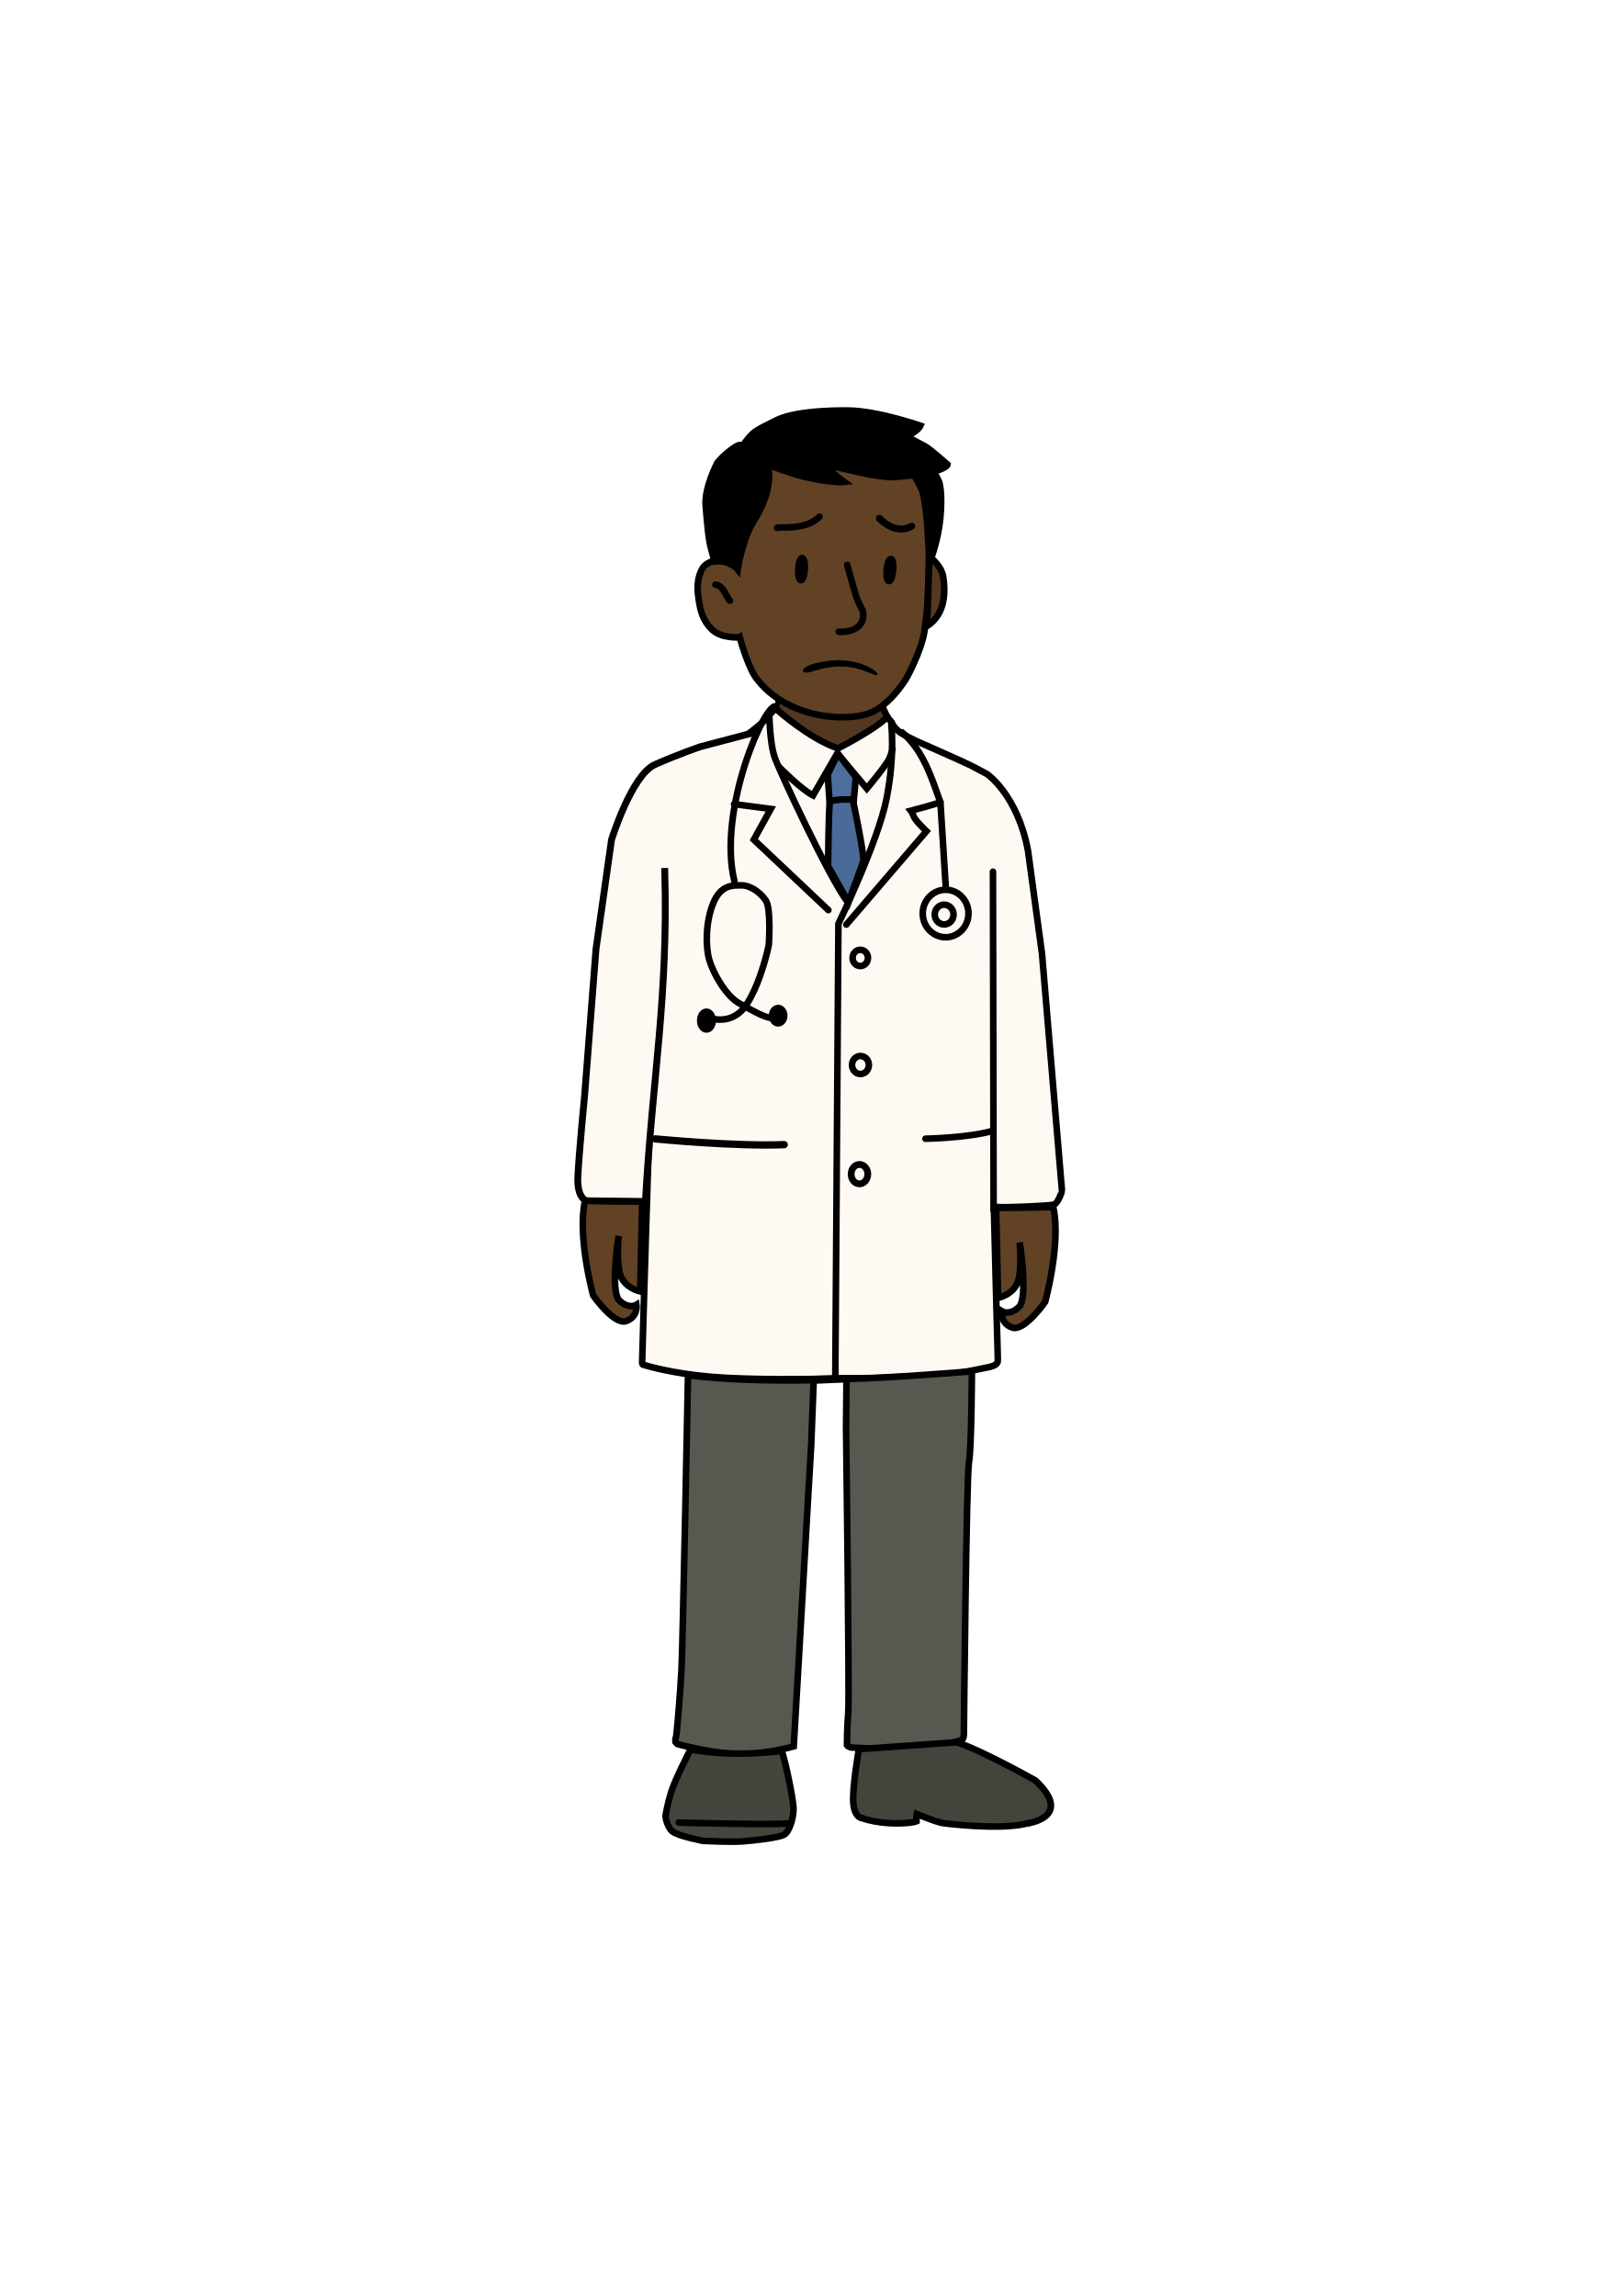
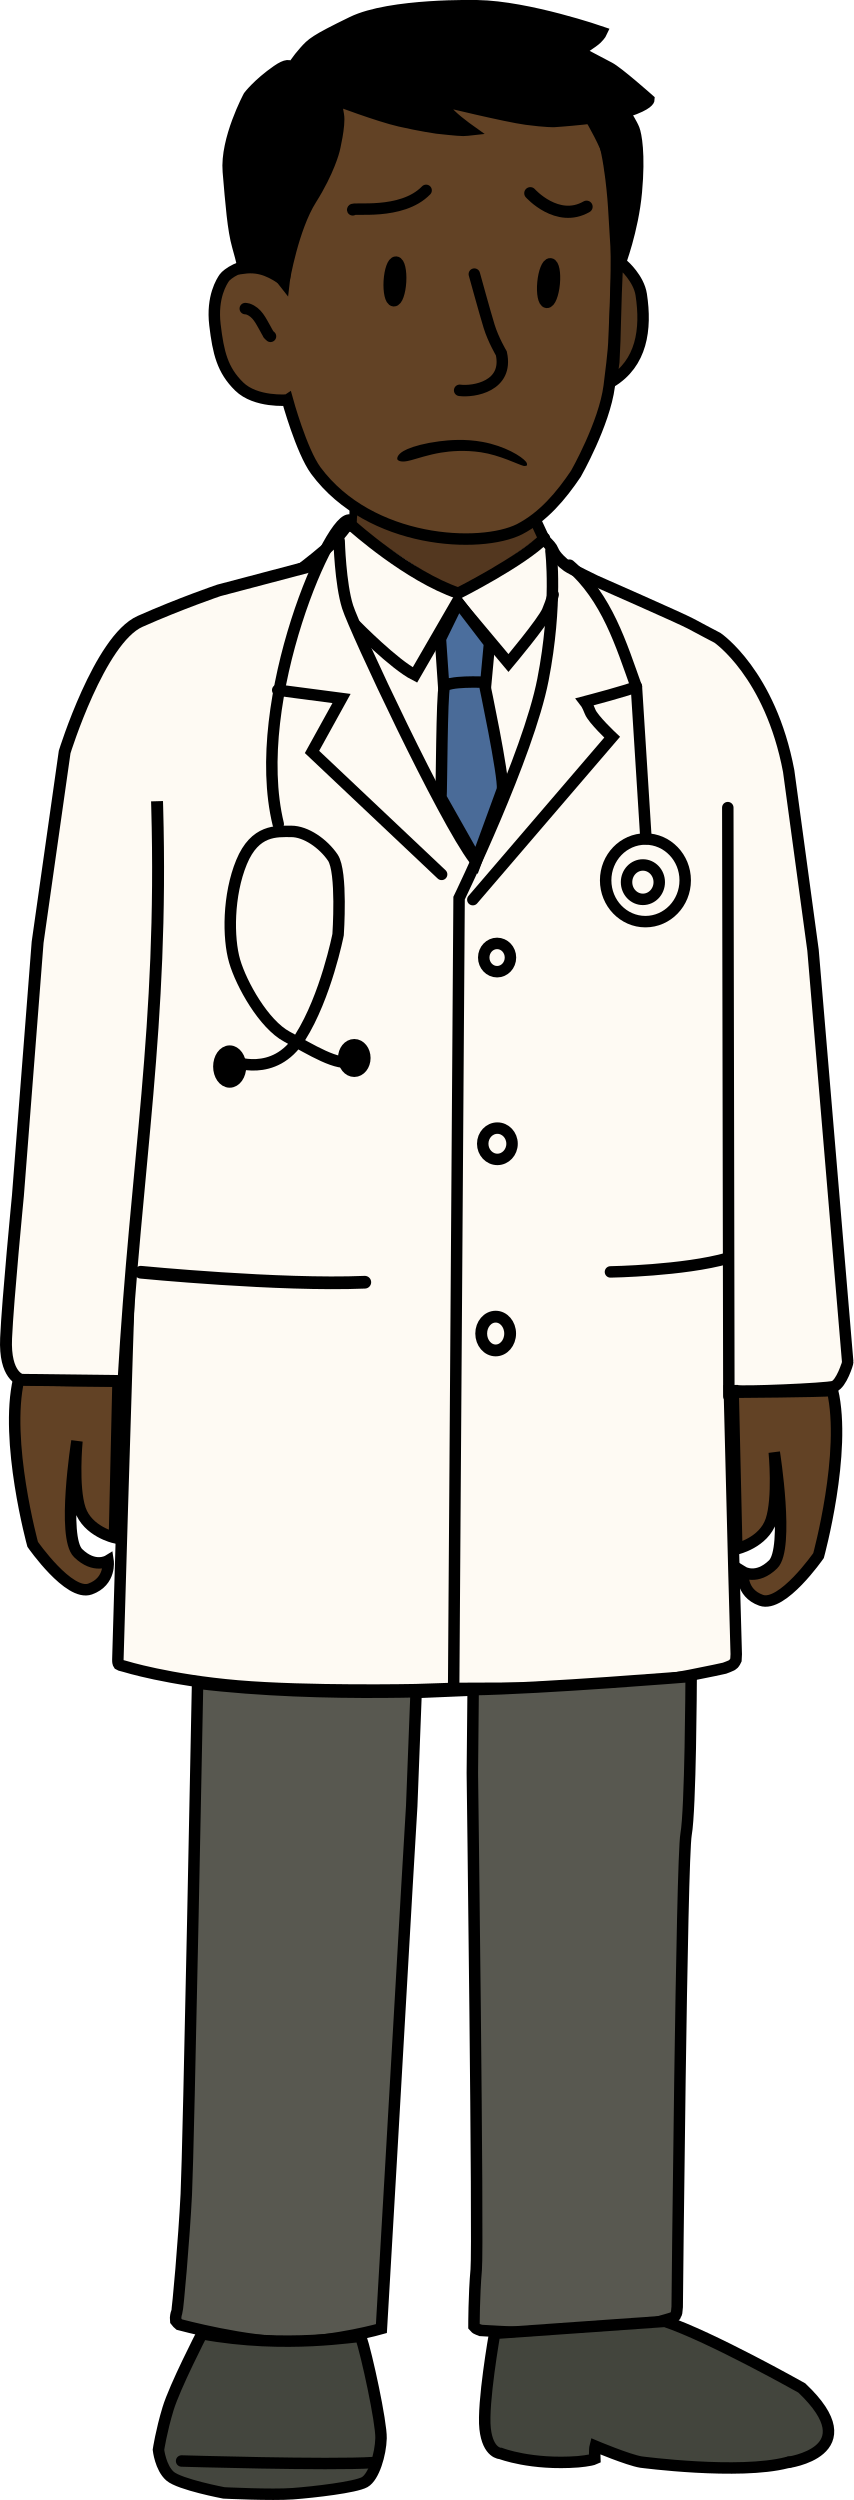
- <svg xmlns="http://www.w3.org/2000/svg" width="210mm" height="297mm" viewBox="0 0 210 297" version="1.1" id="svg1">
+ <svg xmlns="http://www.w3.org/2000/svg" width="63.487mm" height="185.981mm" viewBox="0 0 63.487 185.981" version="1.1" id="svg1">
  <defs id="defs1">
    </defs>
-   <g id="layer1">
+   <g id="layer1" transform="translate(-74.2833,-52.677)">
    <g id="g127" transform="matrix(1.79428,0,0,1.79428,-100.7666,-101.0694)">
      <path style="opacity:1;fill:#fefaf3;fill-opacity:1;stroke:#000000;stroke-width:0.475;stroke-linecap:round;stroke-dasharray:none;stroke-opacity:1;paint-order:fill markers stroke" d="m 127.987,150.757 0.098,3.513 -0.012,0.24 c 0,0 -0.029,0.061 -0.041,0.081 -0.012,0.02 -0.061,0.093 -0.085,0.106 -0.024,0.012 -0.037,0.024 -0.065,0.041 -0.029,0.016 -0.134,0.057 -0.134,0.057 l -0.15,0.057 c 0,0 -2.644,0.591 -3.633,0.614 -0.989,0.023 -3.985,0.207 -4.756,0.213 -0.771,0.006 -2.841,0.011 -2.841,0.011 l -1.57,0.052 c 0,0 -4.49,0.09 -7.369,-0.154 -2.879,-0.244 -4.701,-0.813 -4.701,-0.813 l -0.169,-0.045 -0.07,-0.036 -0.023,-0.039 -0.014,-0.053 -0.004,-0.043 -10e-4,-0.075 c 0,0 1.127,-40.001 1.684,-42.45 l 5.978,-2.803 c 0,0 1.017,-0.777 1.315,-1.108 0.298,-0.331 0.488,-0.595 0.488,-0.595 l 0.215,-0.05 0.141,0.008 0.017,-0.51 7.647,0.935 c 0,0 0.463,0.344 0.554,0.592 0.091,0.248 0.422,0.537 0.595,0.661 0.174,0.124 1.166,0.604 1.166,0.604 0,0 3.572,1.571 3.936,1.769 0.364,0.198 1.124,0.595 1.124,0.595 0,0 2.191,1.488 2.952,5.523 l 1.009,7.425 1.439,17.082 c 0.008,0.033 -0.265,0.91 -0.579,1.009 -0.314,0.099 -3.87,0.24 -4.027,0.174 l -0.302,0.006 z" id="path57" />
      <path style="opacity:1;fill:none;fill-opacity:1;stroke:#000000;stroke-width:0.475;stroke-linecap:round;stroke-dasharray:none;stroke-opacity:1;paint-order:fill markers stroke" d="m 127.779,143.579 -0.044,-24.407" id="path61" />
      <path style="opacity:1;fill:none;fill-opacity:1;stroke:#000000;stroke-width:0.475;stroke-linecap:round;stroke-dasharray:none;stroke-opacity:1;paint-order:fill markers stroke" d="m 122.87,138.422 c 0,0 3.029,-0.047 4.876,-0.573" id="path62" />
      <path style="opacity:1;fill:none;fill-opacity:1;stroke:#000000;stroke-width:0.475;stroke-linecap:round;stroke-dasharray:none;stroke-opacity:1;paint-order:fill markers stroke" d="m 116.369,155.658 0.225,-32.734 c 0,0 2.865,-5.912 3.477,-9.054 0.612,-3.142 0.331,-5.341 0.331,-5.341" id="path63" />
      <path style="opacity:1;fill:#53371f;fill-opacity:1;stroke:none;stroke-width:0.475;stroke-linecap:round;stroke-dasharray:none;paint-order:fill markers stroke" d="m 112.405,106.69 -0.081,0.846 4.245,2.814 3.448,-2.456 -0.211,-0.651 -7.254,-0.553" id="path66" />
      <path style="opacity:1;fill:none;fill-opacity:1;stroke:#000000;stroke-width:0.475;stroke-linecap:round;stroke-dasharray:none;stroke-opacity:1;paint-order:fill markers stroke" d="m 112.181,107.506 c 0,0 2.299,2.067 4.382,2.778 0,0 2.646,-1.339 3.572,-2.282" id="path67" />
      <path style="opacity:1;fill:none;fill-opacity:1;stroke:#000000;stroke-width:0.475;stroke-linecap:round;stroke-dasharray:none;stroke-opacity:1;paint-order:fill markers stroke" d="m 111.622,108.114 c 0,0 0.047,1.777 0.351,2.736 0.304,0.959 3.976,8.793 5.262,10.477" id="path68" />
      <path style="opacity:1;fill:none;fill-opacity:1;stroke:#000000;stroke-width:0.475;stroke-linecap:round;stroke-dasharray:none;stroke-opacity:1;paint-order:fill markers stroke" d="m 117.164,122.987 5.776,-6.735 c 0,0 -0.795,-0.748 -0.912,-1.052 -0.117,-0.304 -0.21,-0.421 -0.21,-0.421 0,0 1.964,-0.514 2.128,-0.631" id="path83" />
      <path style="opacity:1;fill:none;fill-opacity:1;stroke:#000000;stroke-width:0.475;stroke-linecap:round;stroke-dasharray:none;stroke-opacity:1;paint-order:fill markers stroke" d="m 121.176,109.12 c 1.549,1.33 2.145,3.308 2.771,5.057 l 0.396,6.284" id="path84" />
      <path style="opacity:1;fill:none;fill-opacity:1;stroke:#000000;stroke-width:0.475;stroke-linecap:round;stroke-dasharray:none;stroke-opacity:1;paint-order:fill markers stroke" d="m 112.104,107.264 c -0.738,-0.449 -4.258,7.44 -3.008,12.59" id="path85" />
      <path style="opacity:1;fill:none;fill-opacity:1;stroke:#000000;stroke-width:0.475;stroke-linecap:round;stroke-dasharray:none;stroke-opacity:1;paint-order:fill markers stroke" d="m 107.205,129.684 c 0,0 1.722,0.724 2.798,-0.984 1.076,-1.707 1.575,-4.263 1.575,-4.263 0,0 0.179,-2.608 -0.219,-3.193 -0.398,-0.585 -1.117,-1.087 -1.725,-1.087 -0.608,0 -1.498,-0.083 -2.059,1.274 -0.561,1.356 -0.567,3.149 -0.286,4.108 0.281,0.959 1.208,2.614 2.167,3.128 0.959,0.514 2.167,1.281 2.681,1" id="path86" />
      <path style="opacity:1;fill:none;fill-opacity:1;stroke:#000000;stroke-width:0.475;stroke-linecap:round;stroke-dasharray:none;stroke-opacity:1;paint-order:fill markers stroke" d="m 109.074,114.3 2.646,0.347 -1.224,2.216 5.374,5.077" id="path92" />
      <path style="opacity:1;fill:none;fill-opacity:1;stroke:#000000;stroke-width:0.527;stroke-linecap:round;stroke-dasharray:none;stroke-opacity:1;paint-order:fill markers stroke" d="m 103.398,138.435 c 0,0 5.768,0.562 9.287,0.414" id="path99" />
      <path style="opacity:1;fill:none;fill-opacity:1;stroke:#000000;stroke-width:0.475;stroke-linecap:round;stroke-dasharray:none;stroke-opacity:1;paint-order:fill markers stroke" d="m 112.316,111.621 c 0,0 1.571,1.604 2.447,2.051 l 1.753,-3.034 2.125,2.538 c 0,0 1.43,-1.703 1.621,-2.158 0.19,-0.455 0.232,-0.678 0.232,-0.678" id="path103" />
      <path style="opacity:1;fill:#4b6e9d;fill-opacity:1;stroke:#000000;stroke-width:0.475;stroke-linecap:round;stroke-dasharray:none;stroke-opacity:1;paint-order:fill markers stroke" d="m 115.82,112.171 0.129,1.883 1.754,-0.059 0.152,-1.637 -1.298,-1.695 z" id="path115" />
      <path style="opacity:1;fill:#4a6b98;fill-opacity:1;stroke:#000000;stroke-width:0.475;stroke-linecap:round;stroke-dasharray:none;stroke-opacity:1;paint-order:fill markers stroke" d="m 115.843,118.755 c 0.023,-0.246 0.035,-4.315 0.14,-4.584 0.105,-0.269 1.649,-0.199 1.649,-0.199 0,0 0.83,3.917 0.76,4.443 l -1.076,2.947 z" id="path116" />
      <ellipse style="opacity:1;fill:none;fill-opacity:1;stroke:#000000;stroke-width:0.475;stroke-linecap:round;stroke-dasharray:none;stroke-opacity:1;paint-order:fill markers stroke" id="ellipse116" cx="118.17" cy="125.388" rx="0.554" ry="0.587" />
      <ellipse style="opacity:1;fill:none;fill-opacity:1;stroke:#000000;stroke-width:0.475;stroke-linecap:round;stroke-dasharray:none;stroke-opacity:1;paint-order:fill markers stroke" id="ellipse117" cx="118.182" cy="133.108" rx="0.608" ry="0.649" />
      <ellipse style="opacity:1;fill:none;fill-opacity:1;stroke:#000000;stroke-width:0.475;stroke-linecap:round;stroke-dasharray:none;stroke-opacity:1;paint-order:fill markers stroke" id="ellipse118" cx="124.32" cy="122.186" rx="1.649" ry="1.713" />
      <ellipse style="opacity:1;fill:none;fill-opacity:1;stroke:#000000;stroke-width:0.475;stroke-linecap:round;stroke-dasharray:none;stroke-opacity:1;paint-order:fill markers stroke" id="ellipse119" cx="124.215" cy="122.262" rx="0.678" ry="0.713" />
      <ellipse style="opacity:1;fill:#000000;fill-opacity:1;stroke:#000000;stroke-width:0.475;stroke-linecap:round;stroke-dasharray:none;stroke-opacity:1;paint-order:fill markers stroke" id="ellipse120" cx="112.249" cy="129.552" rx="0.438" ry="0.55" />
      <ellipse style="opacity:1;fill:#000000;fill-opacity:1;stroke:#000000;stroke-width:0.475;stroke-linecap:round;stroke-dasharray:none;stroke-opacity:1;paint-order:fill markers stroke" id="ellipse121" cx="107.083" cy="129.907" rx="0.449" ry="0.64" />
      <path style="opacity:1;fill:#585850;fill-opacity:1;stroke:#000000;stroke-width:0.475;stroke-linecap:round;stroke-dasharray:none;stroke-opacity:1;paint-order:fill markers stroke" d="m 105.752,155.471 c 0,0 -0.374,19.317 -0.468,21.188 -0.093,1.871 -0.352,4.788 -0.393,4.887 -0.041,0.099 -0.05,0.232 -0.05,0.232 l 0.008,0.132 0.074,0.091 0.074,0.066 c 0,0 2.819,0.761 4.672,0.728 1.852,-0.033 3.704,-0.562 3.704,-0.562 0,0 0.794,-13.593 0.827,-14.287 0.033,-0.695 0.43,-7.375 0.43,-7.375 l 0.182,-4.713 2.365,-0.099 -0.033,3.44 c 0,0 0.254,19.567 0.16,20.596 -0.093,1.029 -0.093,2.339 -0.093,2.339 l 0.078,0.084 c 0,0 0.05,0.037 0.079,0.045 0.029,0.008 0.083,0.029 0.083,0.029 l 0.041,0.017 c 0,0 4.581,0.289 5.705,0.058 1.124,-0.232 2.194,-0.566 2.194,-0.566 0,0 0.064,-0.023 0.088,-0.035 0.023,-0.012 0.059,-0.047 0.059,-0.047 0,0 0.041,-0.035 0.047,-0.059 0.006,-0.023 0.029,-0.099 0.029,-0.099 l 0.023,-0.228 c 0,0 0.181,-18.563 0.368,-19.592 0.187,-1.029 0.21,-6.408 0.21,-6.408 l 0.012,-0.14 c 0,0 -6.174,0.503 -9.097,0.55 0,0 -6.118,0.371 -11.377,-0.269 z" id="path121" />
      <path style="opacity:1;fill:#44463e;fill-opacity:1;stroke:#000000;stroke-width:0.475;stroke-linecap:round;stroke-dasharray:none;stroke-opacity:1;paint-order:fill markers stroke" d="m 105.933,182.447 c 0,0 -1.124,2.183 -1.406,3.109 -0.281,0.926 -0.397,1.703 -0.397,1.703 0,0 0.083,0.744 0.48,1.091 0.397,0.347 2.232,0.695 2.232,0.695 0,0 1.984,0.099 2.861,0.033 0.876,-0.066 2.596,-0.265 2.977,-0.48 0.38,-0.215 0.661,-1.158 0.678,-1.819 0.017,-0.661 -0.595,-3.489 -0.843,-4.217 -0.066,-0.05 -3.076,0.529 -6.582,-0.116 z" id="path122" />
      <path style="opacity:1;fill:none;fill-opacity:1;stroke:#000000;stroke-width:0.475;stroke-linecap:round;stroke-dasharray:none;stroke-opacity:1;paint-order:fill markers stroke" d="m 105.089,187.722 c 0,0 6.168,0.182 7.938,0.066" id="path123" />
      <path style="opacity:1;fill:#43453d;fill-opacity:1;stroke:#000000;stroke-width:0.475;stroke-linecap:round;stroke-dasharray:none;stroke-opacity:1;paint-order:fill markers stroke" d="m 118.07,182.43 c 0,0 -0.513,2.91 -0.397,3.952 0.116,1.042 0.649,1.029 0.649,1.029 0,0 1.253,0.488 3.204,0.343 0,0 0.531,-0.046 0.695,-0.123 0,0 -0.018,-0.386 0.018,-0.526 0,0 1.362,0.573 1.894,0.661 0,0 4.069,0.538 6.057,0.023 0,0 3.424,-0.432 0.613,-3.095 0,0 -3.754,-2.117 -5.672,-2.762 z" id="path124" />
      <path style="opacity:1;fill:none;fill-opacity:1;stroke:#000000;stroke-width:0.475;stroke-linecap:round;stroke-dasharray:none;stroke-opacity:1;paint-order:fill markers stroke" d="M 130.272,187.767 Z" id="path125" />
      <path style="opacity:1;fill:#624225;fill-opacity:1;stroke:#000000;stroke-width:0.475;stroke-linecap:round;stroke-dasharray:none;stroke-opacity:1;paint-order:fill markers stroke" d="m 128.108,149.903 c 0,0 1.108,-0.248 1.422,-1.174 0.314,-0.926 0.132,-2.828 0.132,-2.828 0,0 0.628,3.985 -0.05,4.647 -0.678,0.661 -1.24,0.314 -1.24,0.314 0,0 -0.132,0.86 0.744,1.174 0.876,0.314 2.381,-1.852 2.381,-1.852 0,0 1.174,-4.283 0.579,-6.846 -0.446,0.05 -4.118,0.074 -4.118,0.074 z" id="path126" />
      <ellipse style="opacity:1;fill:none;fill-opacity:1;stroke:#000000;stroke-width:0.49;stroke-linecap:round;stroke-dasharray:none;stroke-opacity:1;paint-order:fill markers stroke" id="ellipse126" cx="118.111" cy="140.977" rx="0.6" ry="0.7" />
      <path style="opacity:1;fill:#43453d;fill-opacity:1;stroke:#000000;stroke-width:0.475;stroke-linecap:round;stroke-dasharray:none;stroke-opacity:1;paint-order:fill markers stroke" d="m 119.79,107.33 0.314,0.678" id="path127" />
      <path style="opacity:1;fill:#624225;fill-opacity:1;stroke:#000000;stroke-width:0.475;stroke-linecap:round;stroke-dasharray:none;stroke-opacity:1;paint-order:fill markers stroke" d="m 102.304,149.436 c 0,0 -1.108,-0.248 -1.422,-1.174 -0.314,-0.926 -0.132,-2.828 -0.132,-2.828 0,0 -0.628,3.985 0.05,4.647 0.678,0.661 1.24,0.314 1.24,0.314 0,0 0.132,0.86 -0.744,1.174 -0.876,0.314 -2.381,-1.852 -2.381,-1.852 0,0 -1.174,-4.283 -0.579,-6.846 0.446,0.05 4.118,0.074 4.118,0.074 z" id="path138" />
    </g>
    <g id="g136" transform="matrix(1.79428,0,0,1.79428,-122.409,-92.66565)">
      <path style="opacity:1;fill:#624225;fill-opacity:1;stroke:#000000;stroke-width:0.475;stroke-linecap:square;stroke-dasharray:none;paint-order:fill markers stroke" d="m 121.539,97.587 c 0,0 0.579,2.11 1.177,2.927 2.26,3.048 6.826,3.241 8.443,2.433 1,-0.519 1.72,-1.383 2.34,-2.3 0,0 1.179,-2.068 1.382,-3.637 0.203,-1.57 0.195,-1.854 0.195,-1.854 0,0 0.146,-2.993 0.089,-3.952 -0.057,-0.96 -0.098,-1.626 -0.098,-1.626 0,0 -0.13,-2.196 -0.545,-3.155 -0.415,-0.96 -0.838,-1.285 -0.838,-1.285 l -11.389,-0.223 -0.897,7.775 c 0,0 -0.46,-0.598 -1.116,-0.679 -0.656,-0.081 -1.254,0.357 -1.357,0.506 -0.104,0.15 -0.529,0.794 -0.391,1.955 0.138,1.162 0.311,1.875 1.001,2.553 0.69,0.679 2.001,0.564 2.001,0.564 z" id="path128" />
      <path style="opacity:1;fill:none;fill-opacity:1;stroke:#000000;stroke-width:0.475;stroke-linecap:round;stroke-dasharray:none;paint-order:fill markers stroke" d="m 119.791,93.798 c 0,0 0.075,0.006 0.109,0.017 0.389,0.131 0.54,0.5 0.73,0.828 l 0.046,0.086 0.046,0.081 c 0.014,0.067 0.077,0.093 0.115,0.138" id="path129" />
      <ellipse style="opacity:1;fill:none;fill-opacity:1;stroke:#000000;stroke-width:0.475;stroke-linecap:round;stroke-dasharray:none;paint-order:fill markers stroke" id="ellipse129" cx="140.471" cy="79.936" rx="0.234" ry="0.803" transform="rotate(5.374154)" />
      <ellipse style="opacity:1;fill:none;fill-opacity:1;stroke:#000000;stroke-width:0.475;stroke-linecap:round;stroke-dasharray:none;paint-order:fill markers stroke" id="ellipse130" cx="131.211" cy="85.128" rx="0.234" ry="0.803" transform="rotate(3.360147)" />
      <path style="opacity:1;fill:none;fill-opacity:1;stroke:#000000;stroke-width:0.475;stroke-linecap:round;stroke-dasharray:none;paint-order:fill markers stroke" d="m 124.245,89.703 c -0.056,-0.121 2.026,0.247 3.044,-0.807" id="path130" />
      <path style="opacity:1;fill:none;fill-opacity:1;stroke:#000000;stroke-width:0.505;stroke-linecap:round;stroke-dasharray:none;paint-order:fill markers stroke" d="m 131.609,89.014 c 0,0 1.123,1.257 2.332,0.56" id="path131" />
      <path style="opacity:1;fill:none;fill-opacity:1;stroke:#000000;stroke-width:0.475;stroke-linecap:round;stroke-dasharray:none;paint-order:fill markers stroke" d="m 129.288,92.368 c 0,0 0.439,1.597 0.612,2.16 0.173,0.564 0.508,1.127 0.508,1.127 0.3,1.365 -1.142,1.607 -1.729,1.532" id="path132" />
      <path style="opacity:1;fill:#000000;fill-opacity:1;fill-rule:nonzero;stroke:none;stroke-width:0.475;stroke-linecap:round;stroke-dasharray:none;paint-order:fill markers stroke" d="m 114.745,104.141 0,0 c -0.018,0.037 -0.019,0.191 0.25,0.349 0.048,0.028 0.102,0.055 0.164,0.082 0.276,0.121 0.737,0.247 1.318,0.322 0.428,0.055 1.078,0.108 1.802,-0.025 0.91,-0.167 1.623,-0.597 1.802,-0.829 0.054,-0.07 0.032,-0.121 0.038,-0.144 -0.025,-0.003 -0.062,-0.04 -0.146,-0.02 -0.219,0.054 -0.977,0.447 -1.765,0.564 -0.667,0.099 -1.263,0.05 -1.662,-0.016 -0.514,-0.086 -0.98,-0.244 -1.225,-0.31 -0.06,-0.016 -0.115,-0.029 -0.165,-0.039 -0.281,-0.055 -0.388,0.024 -0.41,0.067 z" id="path133" transform="matrix(1,0,0,-1,11.35374,204.1949)" />
      <path style="opacity:1;fill:#000000;fill-opacity:1;stroke:#000000;stroke-width:0.475;stroke-linecap:round;stroke-dasharray:none;paint-order:fill markers stroke" d="m 121.401,92.619 c 0,0 0.368,-2.162 1.116,-3.347 0.748,-1.185 0.955,-2.047 0.955,-2.047 0,0 0.253,-1.035 0.178,-1.455 -0.075,-0.42 -0.109,-0.627 -0.109,-0.627 0,0 1.777,0.673 2.657,0.874 0.88,0.201 1.535,0.293 1.535,0.293 0,0 0.932,0.104 1.087,0.098 0.155,-0.006 0.253,-0.017 0.253,-0.017 0,0 -0.897,-0.638 -0.972,-0.886 -0.075,-0.247 -0.127,-0.316 -0.127,-0.316 0,0 2.645,0.644 3.468,0.753 0.822,0.109 1.15,0.098 1.15,0.098 0,0 2.201,-0.14 3.063,-0.425 0.862,-0.285 0.87,-0.48 0.87,-0.48 0,0 -1.3,-1.154 -1.645,-1.327 -0.345,-0.173 -1.277,-0.679 -1.277,-0.679 0,0 0.598,-0.368 0.759,-0.529 0.161,-0.161 0.207,-0.265 0.207,-0.265 0,0 -3.048,-1.058 -5.152,-1.093 0,0 -3.6,-0.092 -5.187,0.679 -1.587,0.771 -1.679,0.886 -1.978,1.219 -0.299,0.334 -0.518,0.667 -0.541,0.771 -0.023,0.104 -0.023,0.207 -0.023,0.207 0,0 0.219,-0.736 -0.575,-0.184 -0.794,0.552 -1.173,1.058 -1.173,1.058 0,0 -0.965,1.793 -0.851,3.127 0.114,1.334 0.195,2.407 0.39,3.09 0.195,0.683 0.228,0.911 0.228,0.911 0.774,-0.106 1.222,0.212 1.694,0.497 z" id="path134" />
      <path style="opacity:1;fill:#000000;fill-opacity:1;stroke:#000000;stroke-width:0.475;stroke-linecap:round;stroke-dasharray:none;paint-order:fill markers stroke" d="m 135.305,91.991 c 0,0 0.553,-1.431 0.699,-3.025 0.146,-1.594 -0.016,-2.391 -0.098,-2.602 -0.081,-0.211 -0.358,-0.651 -0.358,-0.651 l -1.415,0.228 c 0,0 0.667,1.155 0.716,1.529 0.049,0.374 0.39,2.537 0.374,3.09 -0.016,0.553 0.081,1.431 0.081,1.431 z" id="path135" />
      <path style="opacity:1;fill:#543920;fill-opacity:1;stroke:#000000;stroke-width:0.475;stroke-linecap:round;stroke-dasharray:none;paint-order:fill markers stroke" d="m 135.476,91.999 c 0,0 0.63,0.548 0.732,1.22 0.22,1.443 0.019,2.848 -1.253,3.619 l 0.114,-0.821 0.041,-0.878 0.024,-0.878 0.033,-1.114 0.049,-1.195 z" id="path136" />
    </g>
    <path style="fill:#fefaf3;fill-opacity:1;stroke:#000000;stroke-width:0.887;stroke-linecap:square;stroke-dasharray:none;paint-order:fill markers stroke" d="m 85.978,112.724 c 0.453,16.347 -1.567,26.348 -2.506,42.694 l -7.605,-0.092 c 0,0 -1.257,-0.251 -1.131,-3.1 0.126,-2.848 0.88,-10.598 0.88,-10.598 l 1.466,-18.85 2.011,-14.158 c 0,0 2.597,-8.378 5.613,-9.718 3.016,-1.34 5.864,-2.306 5.864,-2.306 l 6.762,-1.785" id="path139" />
  </g>
</svg>
